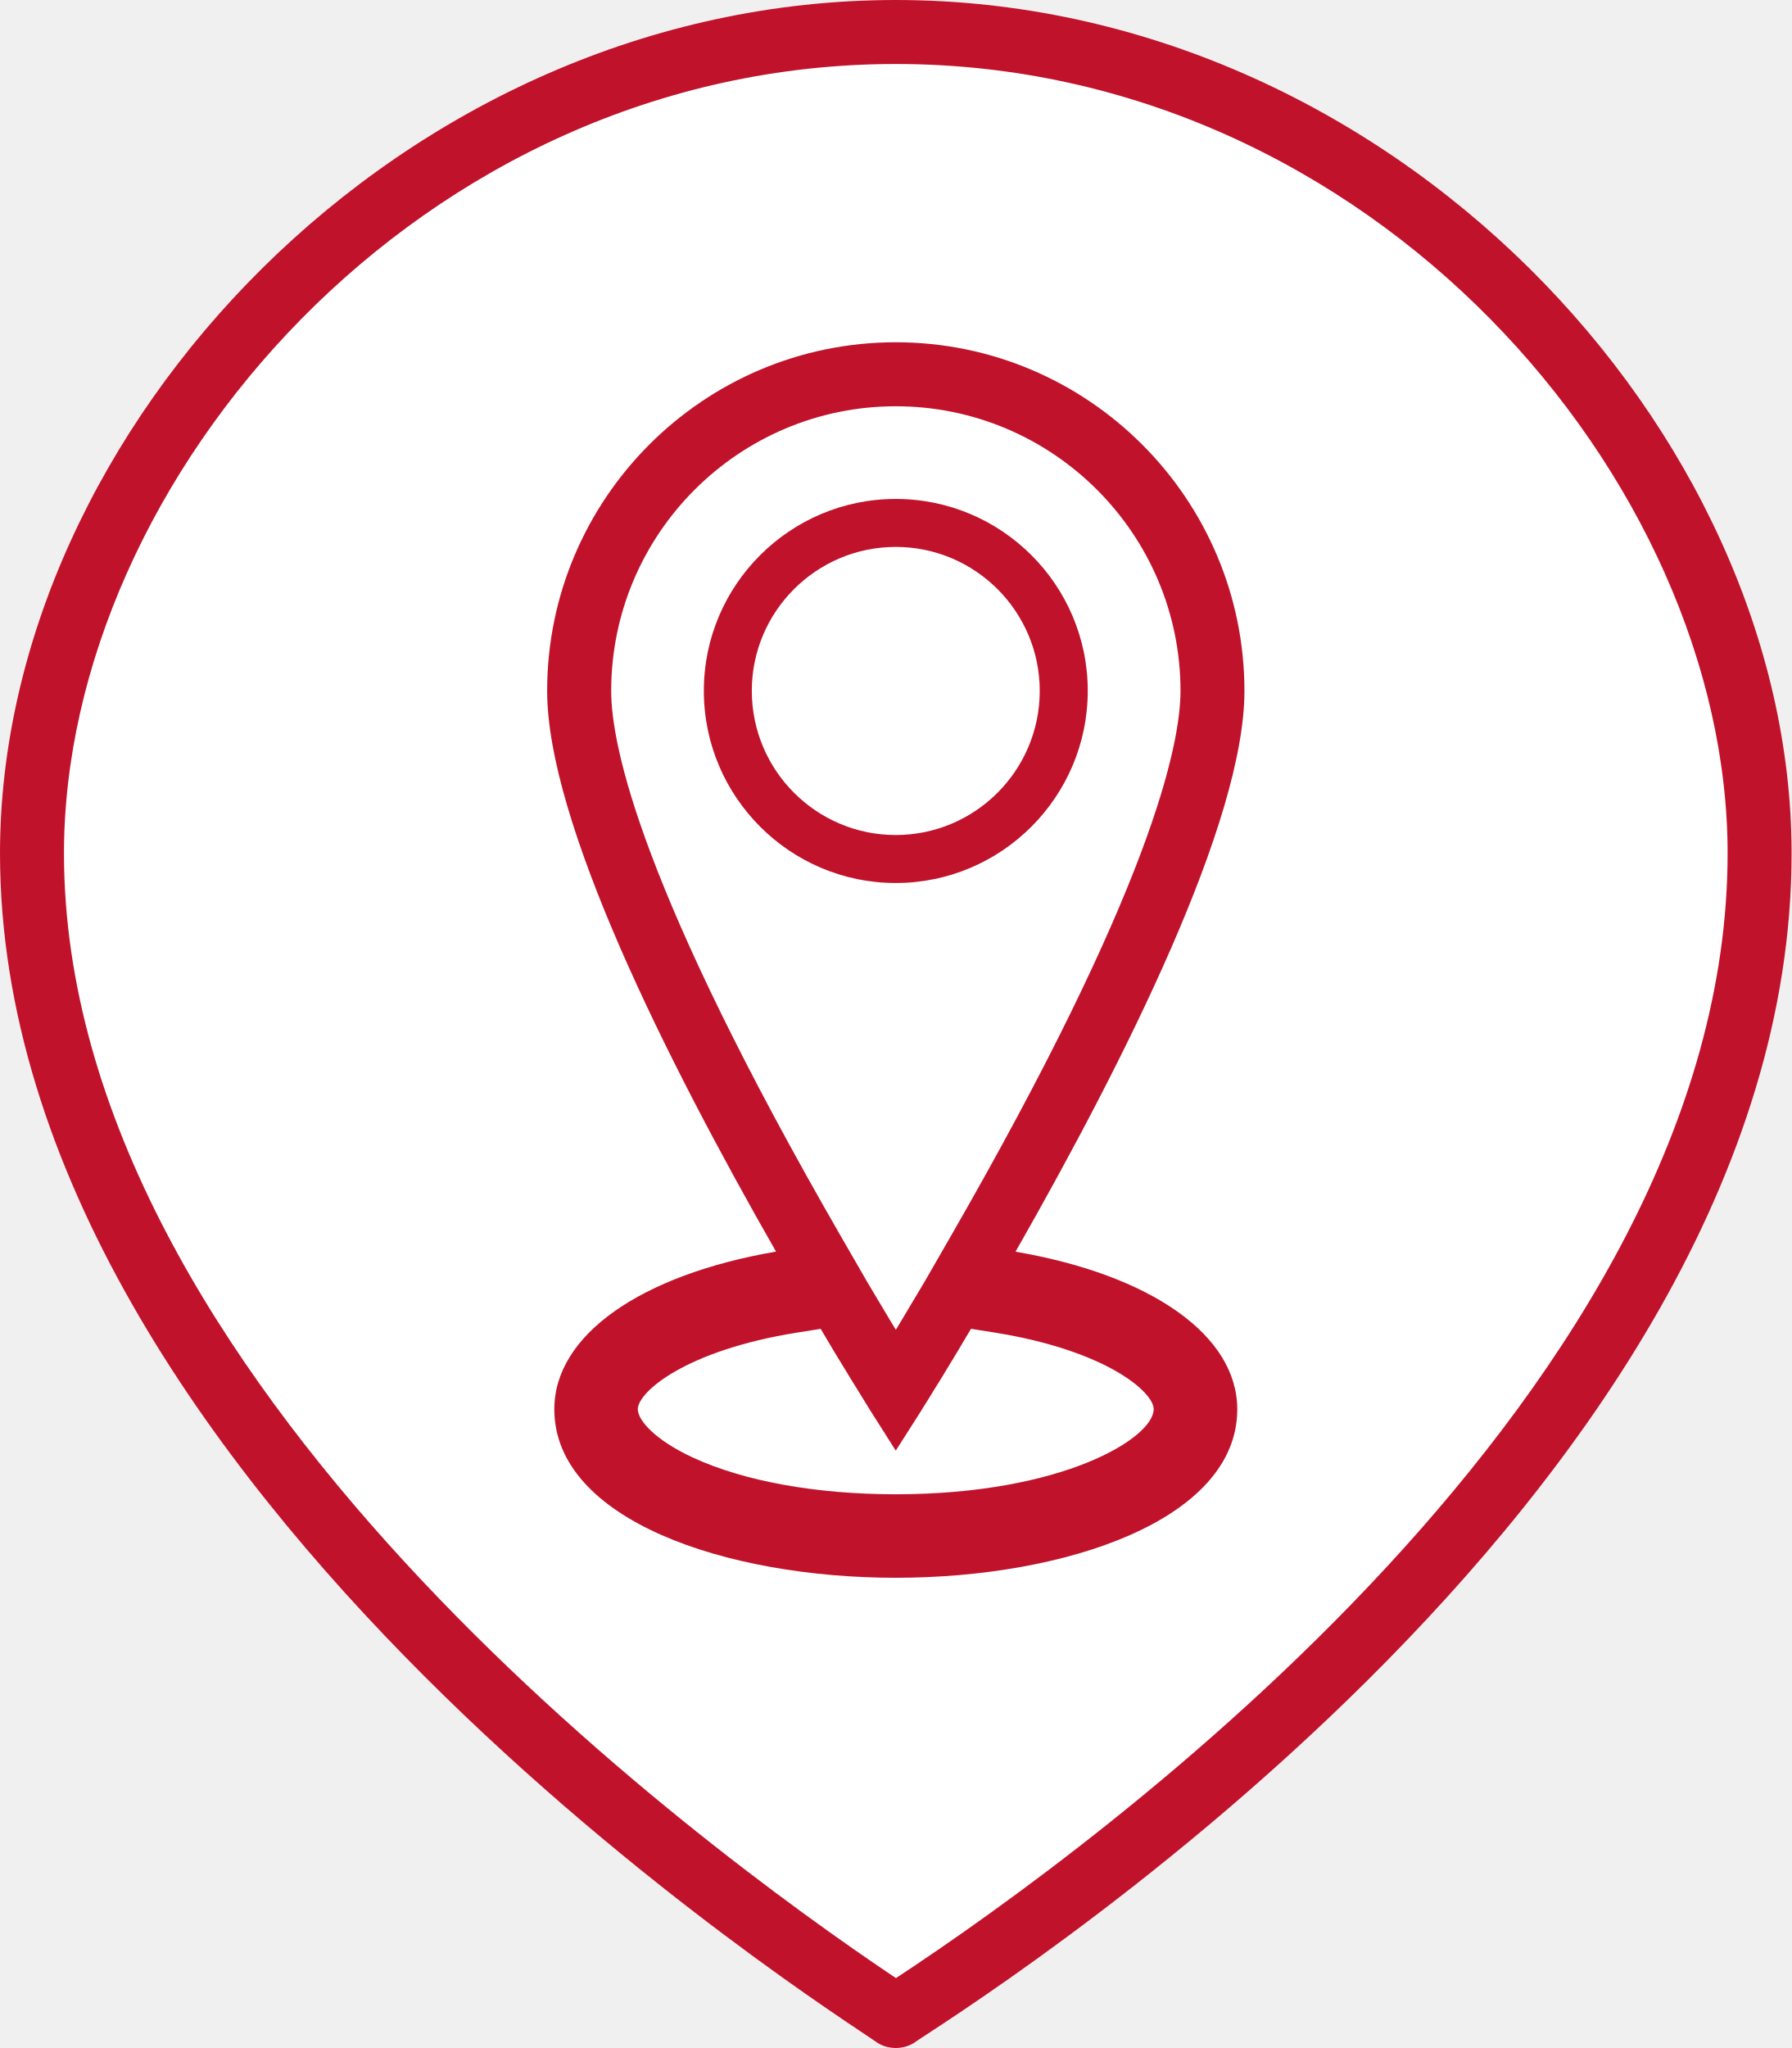
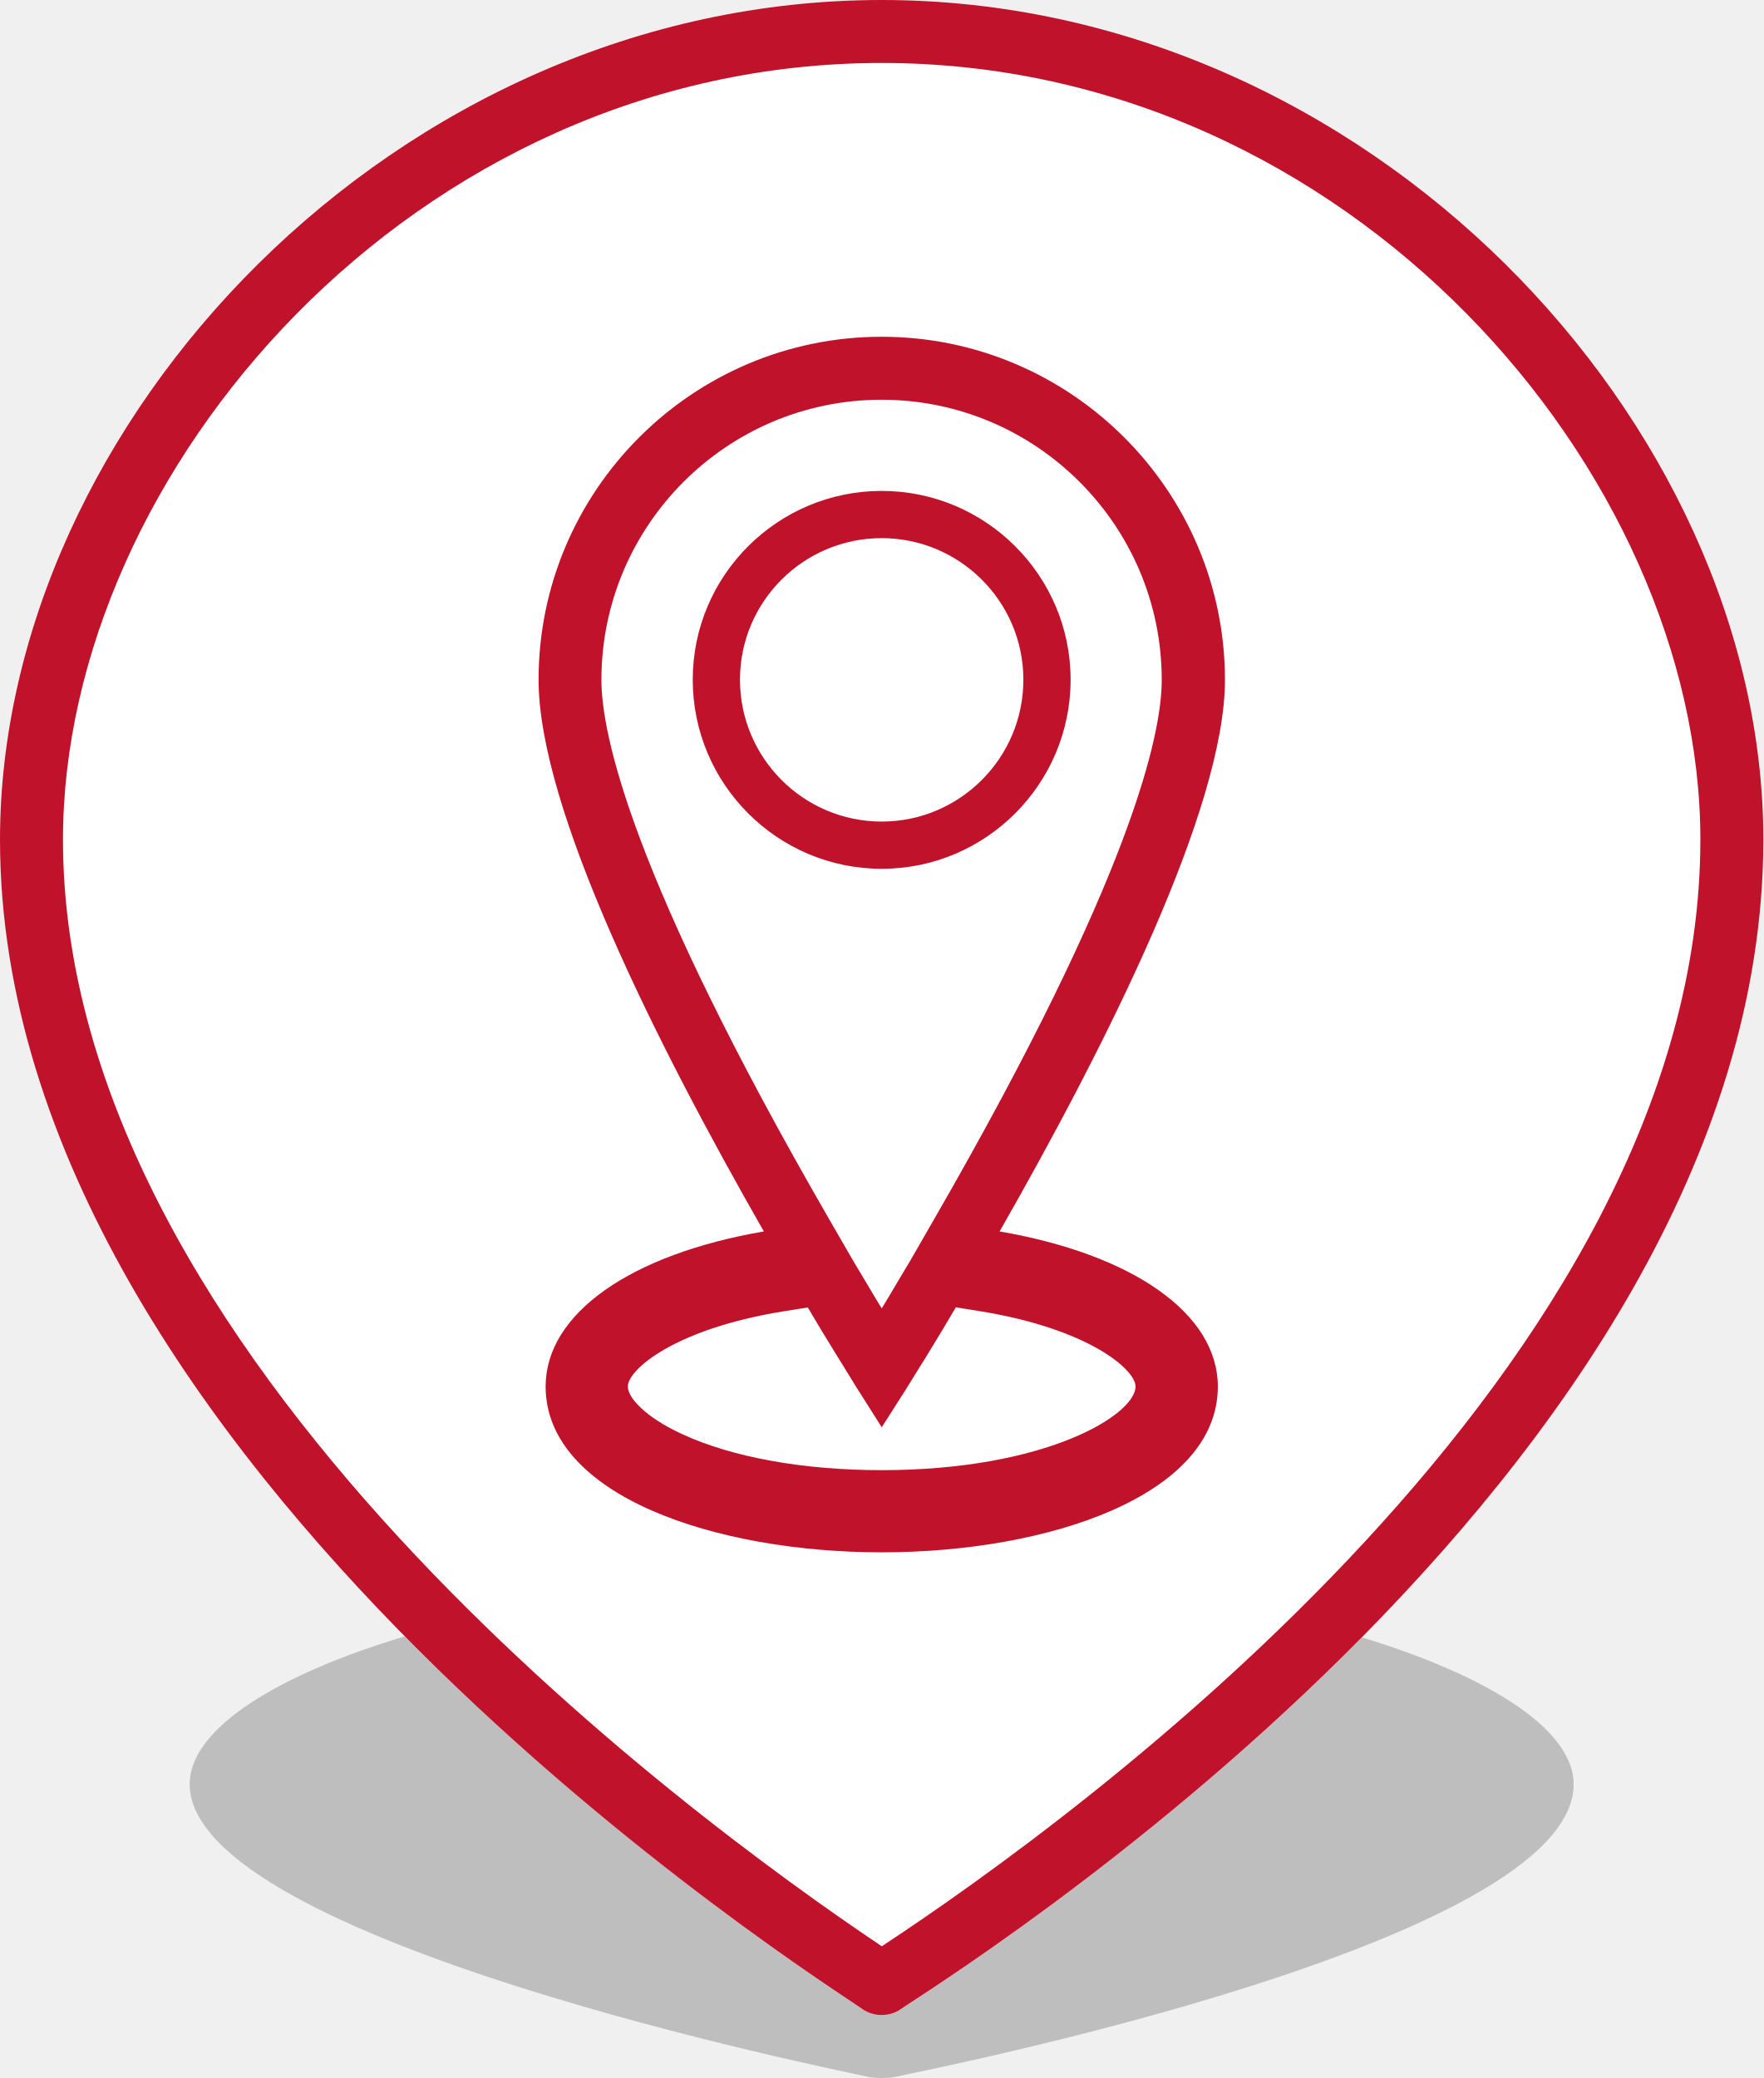
- <svg xmlns="http://www.w3.org/2000/svg" version="1.1" id="Layer_1" x="0px" y="0px" width="35px" height="40px" viewBox="0 0 35 40" enable-background="new 0 0 35 40" xml:space="preserve">
+ <svg xmlns="http://www.w3.org/2000/svg" version="1.1" id="Layer_1" x="0px" y="0px" width="28px" height="33px" viewBox="0 0 28 33" enable-background="new 0 0 28 33" xml:space="preserve">
  <g>
-     <path fill="#FFFFFF" d="M17.5,0C7.85,0,0,8.396,0,16.666C0,29.092,16.415,39.377,17.114,39.88C17.225,39.96,17.363,40,17.5,40   c0.134,0,0.271-0.039,0.381-0.117C18.58,39.389,35,29.313,35,16.666C35,8.396,27.15,0,17.5,0z" />
+     <path opacity="0.25" fill="#282828" d="M14,25c-6.059,0-10.988,1.679-10.988,3.333c0,2.485,10.307,4.542,10.746,4.643   C13.828,32.992,13.914,33,14,33c0.084,0,0.17-0.008,0.239-0.023c0.439-0.099,10.749-2.114,10.749-4.643   C24.988,26.679,20.059,25,14,25z" />
    <g>
-       <path fill="#C1122B" d="M17.5,0C7.85,0,0,8.396,0,16.666C0,29.092,16.415,39.377,17.114,39.88C17.225,39.96,17.363,40,17.5,40    c0.134,0,0.271-0.039,0.381-0.117C18.58,39.389,35,29.313,35,16.666C35,8.396,27.15,0,17.5,0z M17.503,38.635    C13.582,36.007,1.25,26.916,1.25,16.666C1.25,9.389,8.199,1.25,17.5,1.25s16.25,8.139,16.25,15.416    C33.75,27.103,21.425,36.054,17.503,38.635z" />
-       <path fill="#C1122B" d="M17.499,9.745c-2.067,0-3.749,1.68-3.749,3.748c0,2.07,1.682,3.753,3.749,3.753    c2.068,0,3.751-1.684,3.751-3.753C21.25,11.426,19.568,9.745,17.499,9.745z M17.499,16.309c-1.551,0-2.812-1.263-2.812-2.816    c0-1.55,1.261-2.811,2.812-2.811c1.551,0,2.813,1.261,2.813,2.811C20.312,15.046,19.051,16.309,17.499,16.309z" />
-       <path fill="#C1122B" d="M17.499,6.685c-3.755,0-6.81,3.055-6.81,6.81c0,2.549,2.32,7.188,4.471,10.95    c-2.641,0.454-4.331,1.63-4.331,3.078c0,2.162,3.356,3.293,6.671,3.293c3.313,0,6.668-1.13,6.671-3.29    c0-1.45-1.69-2.626-4.332-3.079c2.149-3.765,4.472-8.407,4.472-10.952C24.31,9.74,21.254,6.685,17.499,6.685z M22.538,27.523    c0,0.564-1.779,1.662-5.039,1.662c-1.557,0-2.965-0.255-3.965-0.718c-0.738-0.342-1.074-0.728-1.074-0.943    c0-0.337,0.935-1.147,3.096-1.494l0.476-0.076c0.032,0.053,0.066,0.11,0.098,0.165c0.056,0.094,0.115,0.191,0.167,0.281    c0.129,0.213,0.239,0.391,0.342,0.561c0.033,0.052,0.068,0.112,0.099,0.159c0.112,0.184,0.198,0.323,0.265,0.431    c0.007,0.008,0.017,0.026,0.024,0.037c0.066,0.107,0.106,0.167,0.106,0.167l0.366,0.578l0.369-0.578c0,0,0.034-0.055,0.1-0.157    c0.015-0.024,0.037-0.061,0.056-0.091c0.065-0.102,0.141-0.224,0.242-0.391c0.024-0.037,0.05-0.082,0.076-0.12    c0.108-0.179,0.227-0.373,0.366-0.603c0.046-0.078,0.101-0.17,0.151-0.255c0.036-0.06,0.075-0.126,0.11-0.185l0.475,0.076    C21.604,26.376,22.538,27.186,22.538,27.523z M18.559,24.171l-0.495,0.86l-0.236,0.396l-0.041,0.067l-0.111,0.188l-0.045,0.075    l-0.13,0.215l-0.135-0.222l-0.107-0.18l-0.054-0.09l-0.112-0.188l-0.168-0.283l-0.483-0.837    c-3.917-6.787-4.502-9.603-4.502-10.677c0-3.066,2.494-5.56,5.56-5.56c3.066,0,5.561,2.494,5.562,5.559    C23.061,14.563,22.476,17.372,18.559,24.171z" />
+       <path fill="#FFFFFF" d="M14,0C6.28,0,0,6.717,0,13.332c0,9.941,13.132,18.169,13.691,18.572C13.78,31.968,13.891,32,14,32    c0.107,0,0.217-0.031,0.305-0.094C14.864,31.511,28,23.45,28,13.332C28,6.717,21.72,0,14,0z" />
+       <g>
+         <path fill="#C1122B" d="M14,0C6.28,0,0,6.717,0,13.333c0,9.941,13.132,18.169,13.691,18.571C13.78,31.968,13.891,32,14,32     c0.107,0,0.217-0.031,0.305-0.094C14.864,31.511,28,23.45,28,13.333C28,6.717,21.72,0,14,0z M14.002,30.908     C10.865,28.805,1,21.533,1,13.333C1,7.511,6.56,1,14,1s13,6.511,13,12.333C27,21.682,17.14,28.843,14.002,30.908z" />
+         <path fill="#C1122B" d="M14,7.796c-1.654,0-3,1.344-3,2.998c0,1.656,1.346,3.003,3,3.003c1.655,0,3-1.347,3-3.003     C17,9.141,15.654,7.796,14,7.796z M14,13.047c-1.24,0-2.25-1.01-2.25-2.253c0-1.24,1.009-2.248,2.25-2.248     c1.241,0,2.25,1.009,2.25,2.248C16.25,12.037,15.24,13.047,14,13.047z" />
+         <path fill="#C1122B" d="M14,5.348c-3.004,0-5.448,2.444-5.448,5.448c0,2.039,1.856,5.75,3.577,8.76     c-2.113,0.363-3.465,1.304-3.465,2.462c0,1.729,2.685,2.634,5.337,2.634c2.65,0,5.335-0.904,5.337-2.632     c0-1.16-1.352-2.1-3.465-2.464c1.719-3.012,3.578-6.725,3.578-8.762C19.448,7.792,17.003,5.348,14,5.348z M18.031,22.018     c0,0.451-1.423,1.329-4.031,1.329c-1.246,0-2.372-0.204-3.172-0.574c-0.591-0.273-0.859-0.582-0.859-0.754     c0-0.269,0.748-0.917,2.477-1.195l0.381-0.061c0.025,0.042,0.053,0.088,0.078,0.132c0.045,0.075,0.092,0.153,0.134,0.225     c0.104,0.17,0.191,0.313,0.274,0.448c0.027,0.042,0.054,0.089,0.079,0.127c0.089,0.147,0.159,0.258,0.212,0.345     c0.006,0.007,0.013,0.021,0.019,0.029c0.053,0.086,0.085,0.134,0.085,0.134l0.293,0.463l0.295-0.463c0,0,0.028-0.044,0.08-0.125     c0.012-0.019,0.029-0.048,0.045-0.073c0.052-0.082,0.113-0.18,0.194-0.313c0.019-0.029,0.04-0.066,0.061-0.096     c0.086-0.143,0.181-0.298,0.293-0.483c0.037-0.063,0.081-0.136,0.121-0.204c0.029-0.048,0.06-0.1,0.088-0.148l0.38,0.061     C17.283,21.101,18.031,21.749,18.031,22.018z M14.847,19.337l-0.396,0.688l-0.189,0.316l-0.032,0.054l-0.089,0.151l-0.036,0.06     l-0.104,0.172L13.892,20.6l-0.085-0.144l-0.043-0.072l-0.09-0.15l-0.135-0.227l-0.387-0.67c-3.134-5.43-3.602-7.682-3.602-8.541     c0-2.453,1.995-4.448,4.448-4.448c2.453,0,4.448,1.995,4.449,4.447C18.449,11.65,17.981,13.897,14.847,19.337z" />
+       </g>
    </g>
  </g>
</svg>
